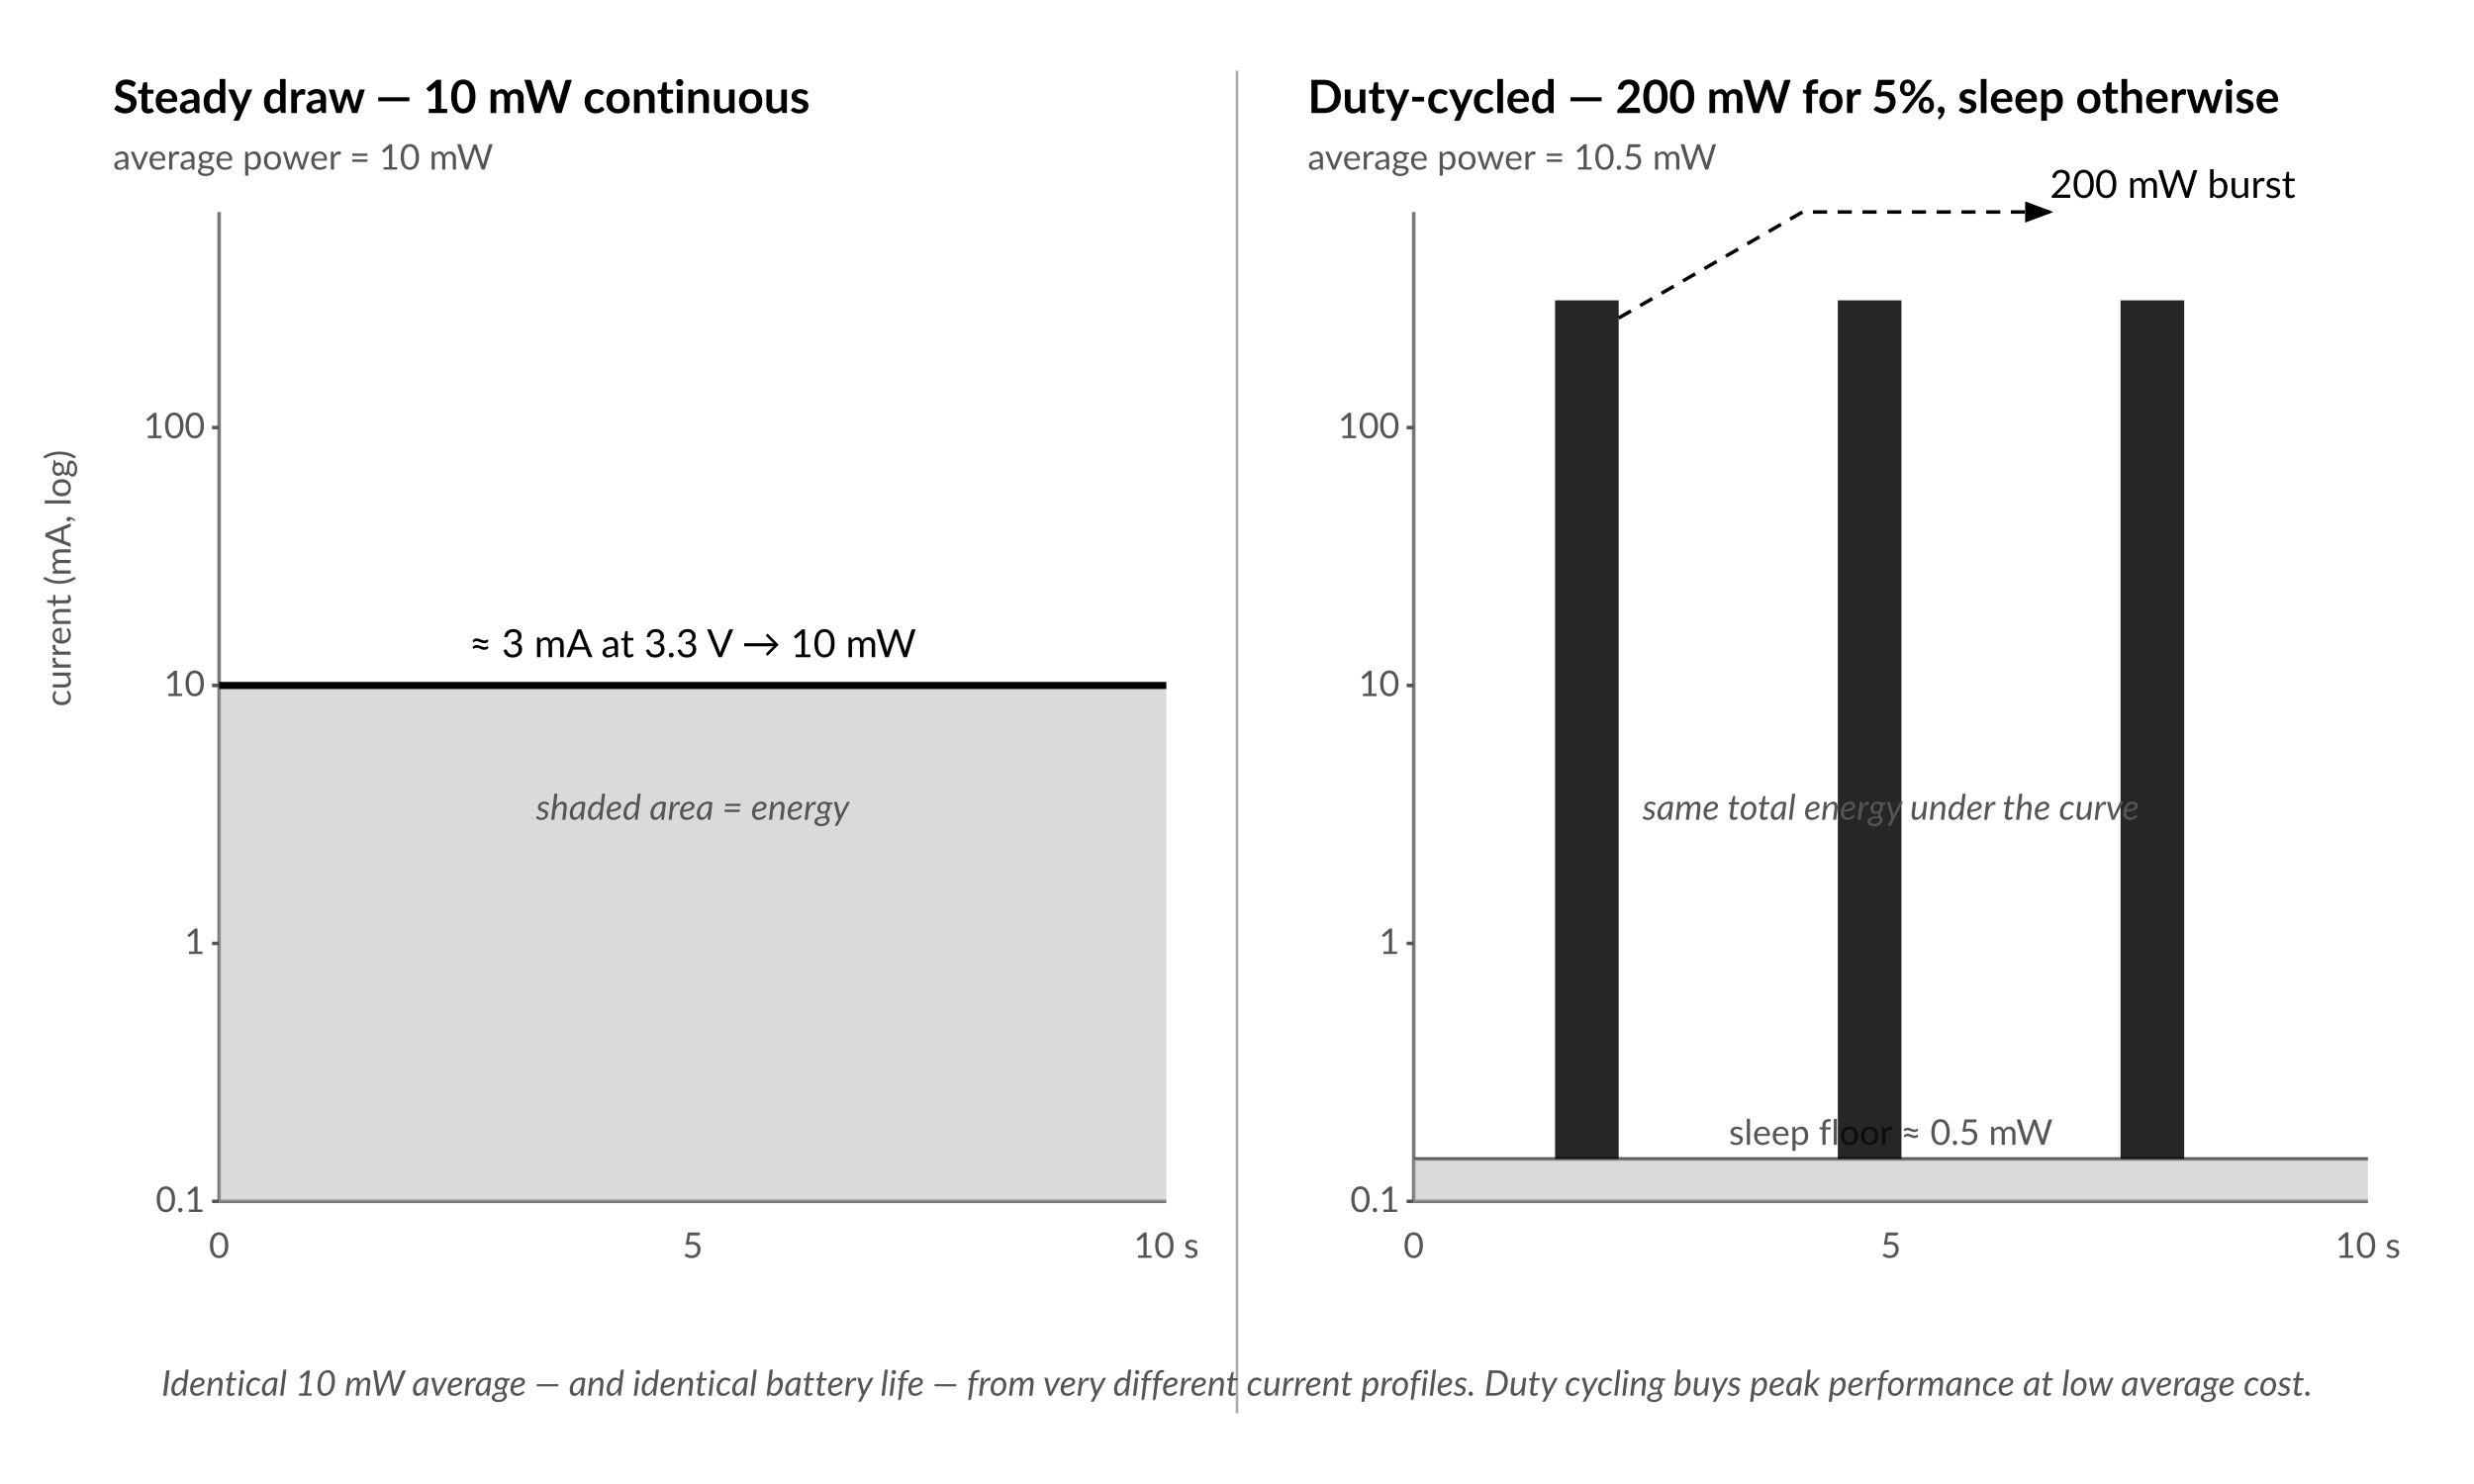
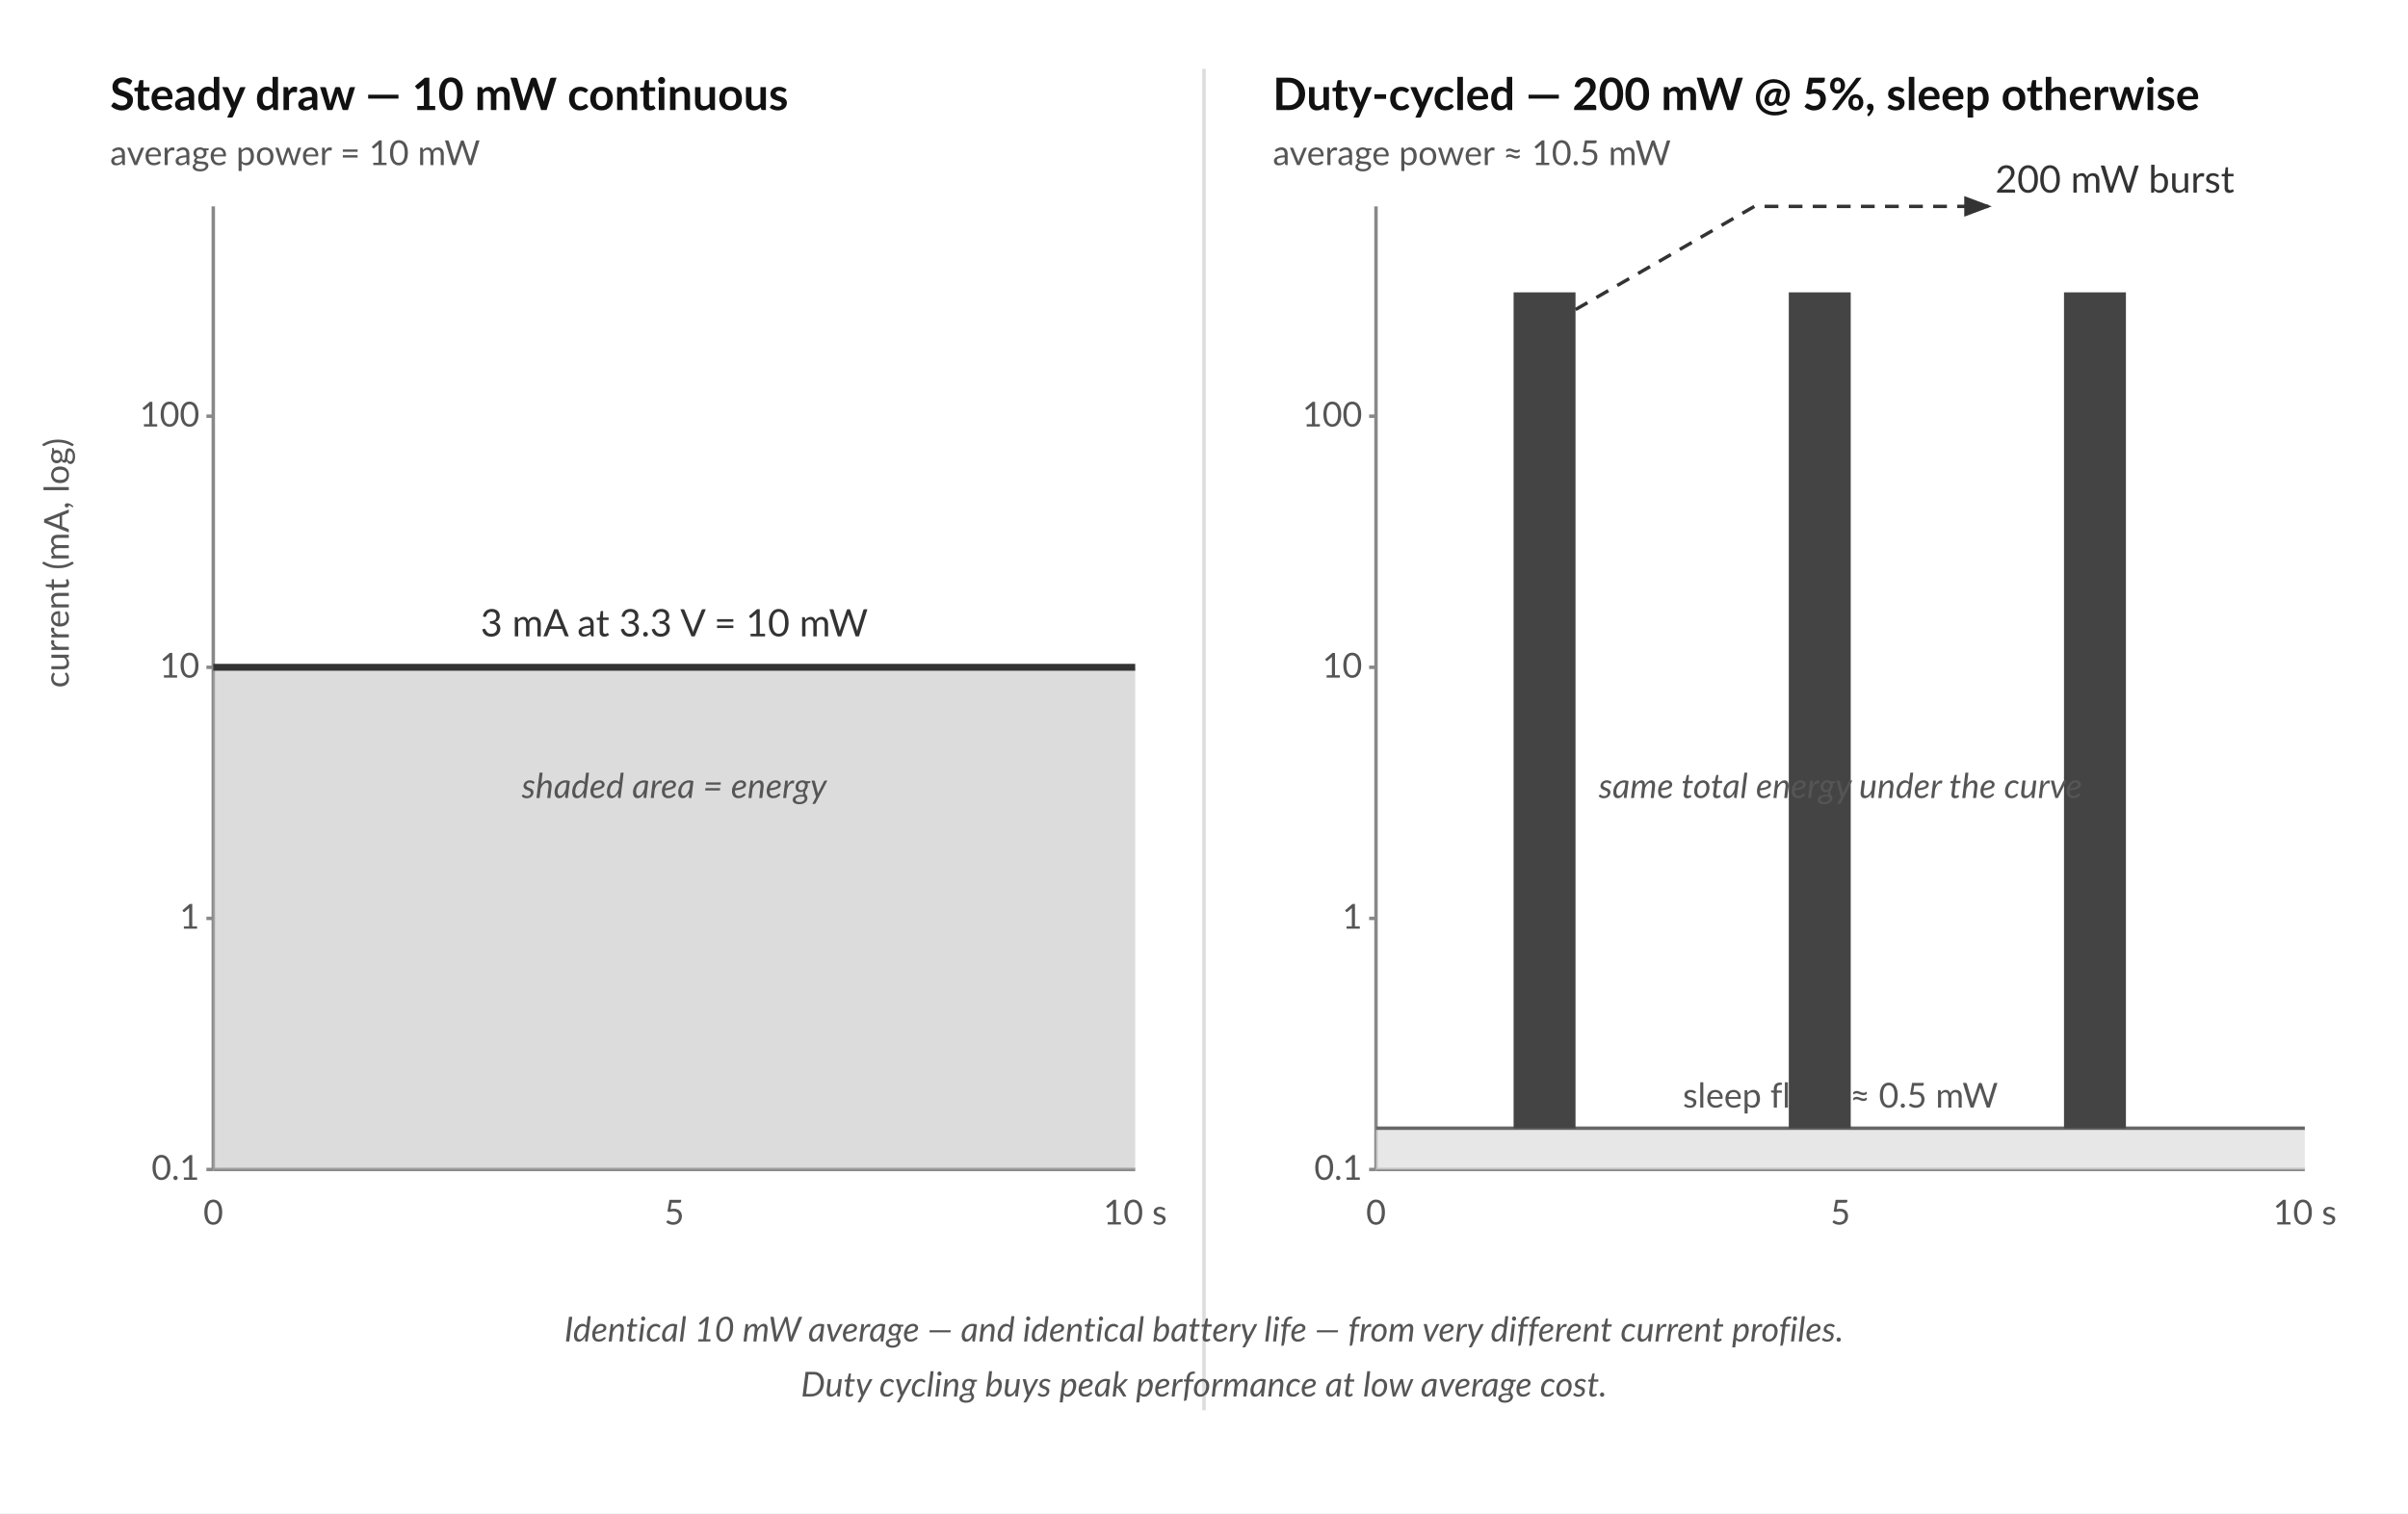
- <svg xmlns="http://www.w3.org/2000/svg" viewBox="0 0 700 420" role="img" aria-labelledby="t01 d01">
+ <svg xmlns="http://www.w3.org/2000/svg" viewBox="0 0 700 440" role="img" aria-labelledby="t01 d01">
  <defs>
    <style>
-       .ti { font-family: 'Real Head Pro', 'FF Real', Lato, sans-serif; font-size: 13px; font-weight: bold; fill: #000000; }
-       .lb { font-family: 'Real Head Pro', 'FF Real', Lato, sans-serif; font-size: 11px; fill: #000000; }
-       .sm { font-family: 'Real Head Pro', 'FF Real', Lato, sans-serif; font-size: 10px; fill: #555555; }
-       .cap { font-family: 'Real Head Pro', 'FF Real', Lato, sans-serif; font-size: 10px; font-style: italic; fill: #555555; }
+       .ti { font-family: Lato, 'Helvetica Neue', Arial, sans-serif; font-size: 13px; font-weight: bold; fill: #111111; }
+       .lb { font-family: Lato, 'Helvetica Neue', Arial, sans-serif; font-size: 11px; fill: #333333; }
+       .sm { font-family: Lato, 'Helvetica Neue', Arial, sans-serif; font-size: 10px; fill: #555555; }
+       .cap { font-family: Lato, 'Helvetica Neue', Arial, sans-serif; font-size: 10px; font-style: italic; fill: #555555; }
    </style>
    <marker id="ar" markerWidth="8" markerHeight="6" refX="7" refY="3" orient="auto">
-       <polygon points="0 0, 8 3, 0 6" fill="#000000" />
+       <polygon points="0 0, 8 3, 0 6" fill="#333333" />
    </marker>
  </defs>
-   <rect width="700" height="420" fill="#FFFFFF" />
+   <rect width="700" height="440" fill="#FFFFFF" />
  <text x="32" y="32" class="ti">Steady draw — 10 mW continuous</text>
  <text x="32" y="48" class="sm">average power = 10 mW</text>
-   <line x1="62" y1="60" x2="62" y2="340" stroke="#787878" />
-   <line x1="62" y1="340" x2="330" y2="340" stroke="#787878" />
+   <line x1="62" y1="60" x2="62" y2="340" stroke="#888888" />
+   <line x1="62" y1="340" x2="330" y2="340" stroke="#888888" />
  <text x="58" y="343" text-anchor="end" class="sm">0.1</text>
-   <line x1="60" y1="340" x2="62" y2="340" stroke="#555555" />
+   <line x1="60" y1="340" x2="62" y2="340" stroke="#888888" />
  <text x="58" y="270" text-anchor="end" class="sm">1</text>
-   <line x1="60" y1="267" x2="62" y2="267" stroke="#555555" />
+   <line x1="60" y1="267" x2="62" y2="267" stroke="#888888" />
  <text x="58" y="197" text-anchor="end" class="sm">10</text>
-   <line x1="60" y1="194" x2="62" y2="194" stroke="#555555" />
+   <line x1="60" y1="194" x2="62" y2="194" stroke="#888888" />
  <text x="58" y="124" text-anchor="end" class="sm">100</text>
-   <line x1="60" y1="121" x2="62" y2="121" stroke="#555555" />
+   <line x1="60" y1="121" x2="62" y2="121" stroke="#888888" />
  <text x="20" y="200" class="sm" transform="rotate(-90 20 200)">current (mA, log)</text>
-   <rect x="62" y="194" width="268" height="146" fill="#ADADAD" fill-opacity="0.45" />
-   <line x1="62" y1="194" x2="330" y2="194" stroke="#000000" stroke-width="2" />
-   <text x="196" y="186" text-anchor="middle" class="lb">≈ 3 mA at 3.3 V → 10 mW</text>
+   <rect x="62" y="194" width="268" height="146" fill="#BBBBBB" fill-opacity="0.5" />
+   <line x1="62" y1="194" x2="330" y2="194" stroke="#333333" stroke-width="2" />
+   <text x="196" y="185" text-anchor="middle" class="lb">3 mA at 3.3 V = 10 mW</text>
  <text x="196" y="232" text-anchor="middle" class="cap">shaded area = energy</text>
  <text x="62" y="356" text-anchor="middle" class="sm">0</text>
  <text x="196" y="356" text-anchor="middle" class="sm">5</text>
  <text x="330" y="356" text-anchor="middle" class="sm">10 s</text>
-   <line x1="350" y1="20" x2="350" y2="400" stroke="#ADADAD" stroke-width="0.75" />
-   <text x="370" y="32" class="ti">Duty-cycled — 200 mW for 5%, sleep otherwise</text>
-   <text x="370" y="48" class="sm">average power = 10.5 mW</text>
-   <line x1="400" y1="60" x2="400" y2="340" stroke="#787878" />
-   <line x1="400" y1="340" x2="670" y2="340" stroke="#787878" />
+   <line x1="350" y1="20" x2="350" y2="410" stroke="#DDDDDD" stroke-width="1" />
+   <text x="370" y="32" class="ti">Duty-cycled — 200 mW @ 5%, sleep otherwise</text>
+   <text x="370" y="48" class="sm">average power ≈ 10.5 mW</text>
+   <line x1="400" y1="60" x2="400" y2="340" stroke="#888888" />
+   <line x1="400" y1="340" x2="670" y2="340" stroke="#888888" />
  <text x="396" y="343" text-anchor="end" class="sm">0.1</text>
-   <line x1="398" y1="340" x2="400" y2="340" stroke="#555555" />
+   <line x1="398" y1="340" x2="400" y2="340" stroke="#888888" />
  <text x="396" y="270" text-anchor="end" class="sm">1</text>
-   <line x1="398" y1="267" x2="400" y2="267" stroke="#555555" />
+   <line x1="398" y1="267" x2="400" y2="267" stroke="#888888" />
  <text x="396" y="197" text-anchor="end" class="sm">10</text>
-   <line x1="398" y1="194" x2="400" y2="194" stroke="#555555" />
+   <line x1="398" y1="194" x2="400" y2="194" stroke="#888888" />
  <text x="396" y="124" text-anchor="end" class="sm">100</text>
-   <line x1="398" y1="121" x2="400" y2="121" stroke="#555555" />
-   <line x1="400" y1="328" x2="670" y2="328" stroke="#555555" stroke-width="1" />
-   <text x="535" y="324" text-anchor="middle" class="sm">sleep floor ≈ 0.5 mW</text>
-   <rect x="400" y="328" width="270" height="12" fill="#ADADAD" fill-opacity="0.45" />
-   <rect x="440" y="85" width="18" height="243" fill="#000000" fill-opacity="0.85" />
-   <rect x="520" y="85" width="18" height="243" fill="#000000" fill-opacity="0.85" />
-   <rect x="600" y="85" width="18" height="243" fill="#000000" fill-opacity="0.85" />
-   <path d="M 458 90 L 510 60 L 580 60" fill="none" stroke="#000000" stroke-width="1" stroke-dasharray="4 3" marker-end="url(#ar)" />
+   <line x1="398" y1="121" x2="400" y2="121" stroke="#888888" />
+   <rect x="400" y="328" width="270" height="12" fill="#DDDDDD" fill-opacity="0.7" />
+   <line x1="400" y1="328" x2="670" y2="328" stroke="#666666" stroke-width="1" />
+   <text x="535" y="322" text-anchor="middle" class="sm">sleep floor ≈ 0.5 mW</text>
+   <rect x="440" y="85" width="18" height="243" fill="#444444" />
+   <rect x="520" y="85" width="18" height="243" fill="#444444" />
+   <rect x="600" y="85" width="18" height="243" fill="#444444" />
+   <path d="M 458 90 L 510 60 L 578 60" fill="none" stroke="#333333" stroke-width="1" stroke-dasharray="4 3" marker-end="url(#ar)" />
  <text x="580" y="56" class="lb">200 mW burst</text>
  <text x="400" y="356" text-anchor="middle" class="sm">0</text>
  <text x="535" y="356" text-anchor="middle" class="sm">5</text>
  <text x="670" y="356" text-anchor="middle" class="sm">10 s</text>
  <text x="535" y="232" text-anchor="middle" class="cap">same total energy under the curve</text>
-   <text x="350" y="395" text-anchor="middle" class="cap">Identical 10 mW average — and identical battery life — from very different current profiles. Duty cycling buys peak performance at low average cost.</text>
+   <text x="350" y="390" text-anchor="middle" class="cap">Identical 10 mW average — and identical battery life — from very different current profiles.</text>
+   <text x="350" y="406" text-anchor="middle" class="cap">Duty cycling buys peak performance at low average cost.</text>
</svg>
